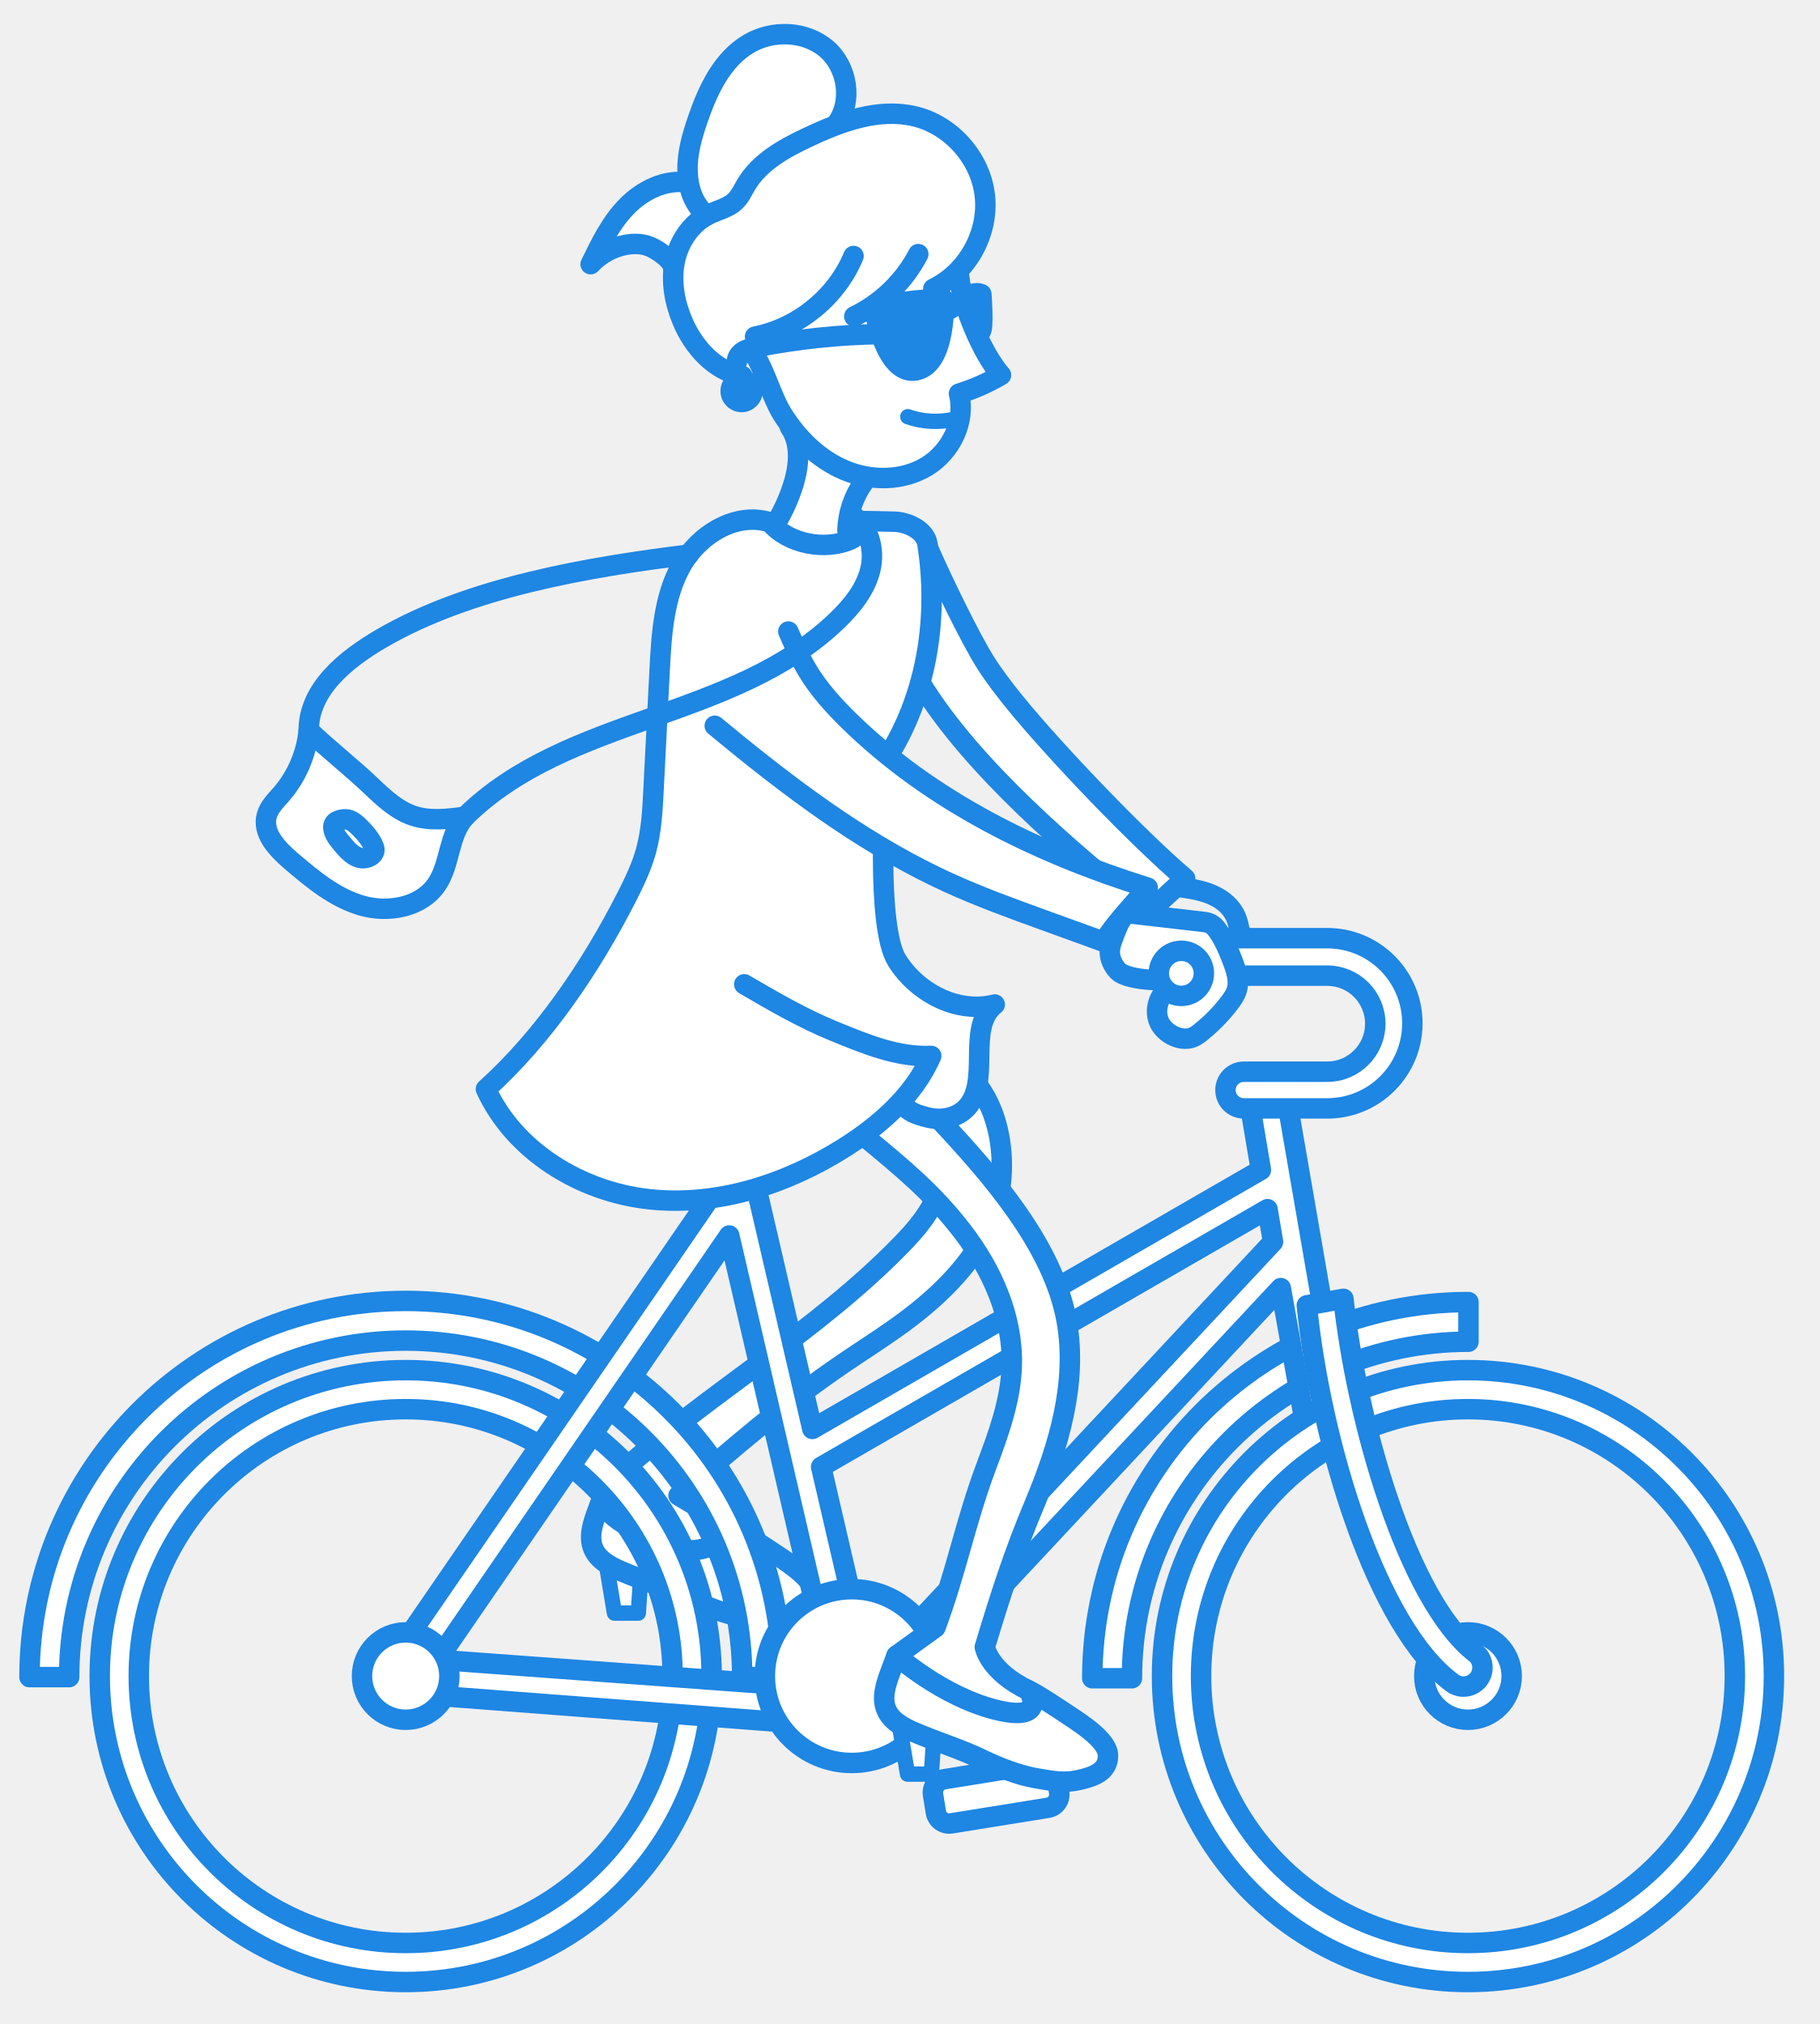
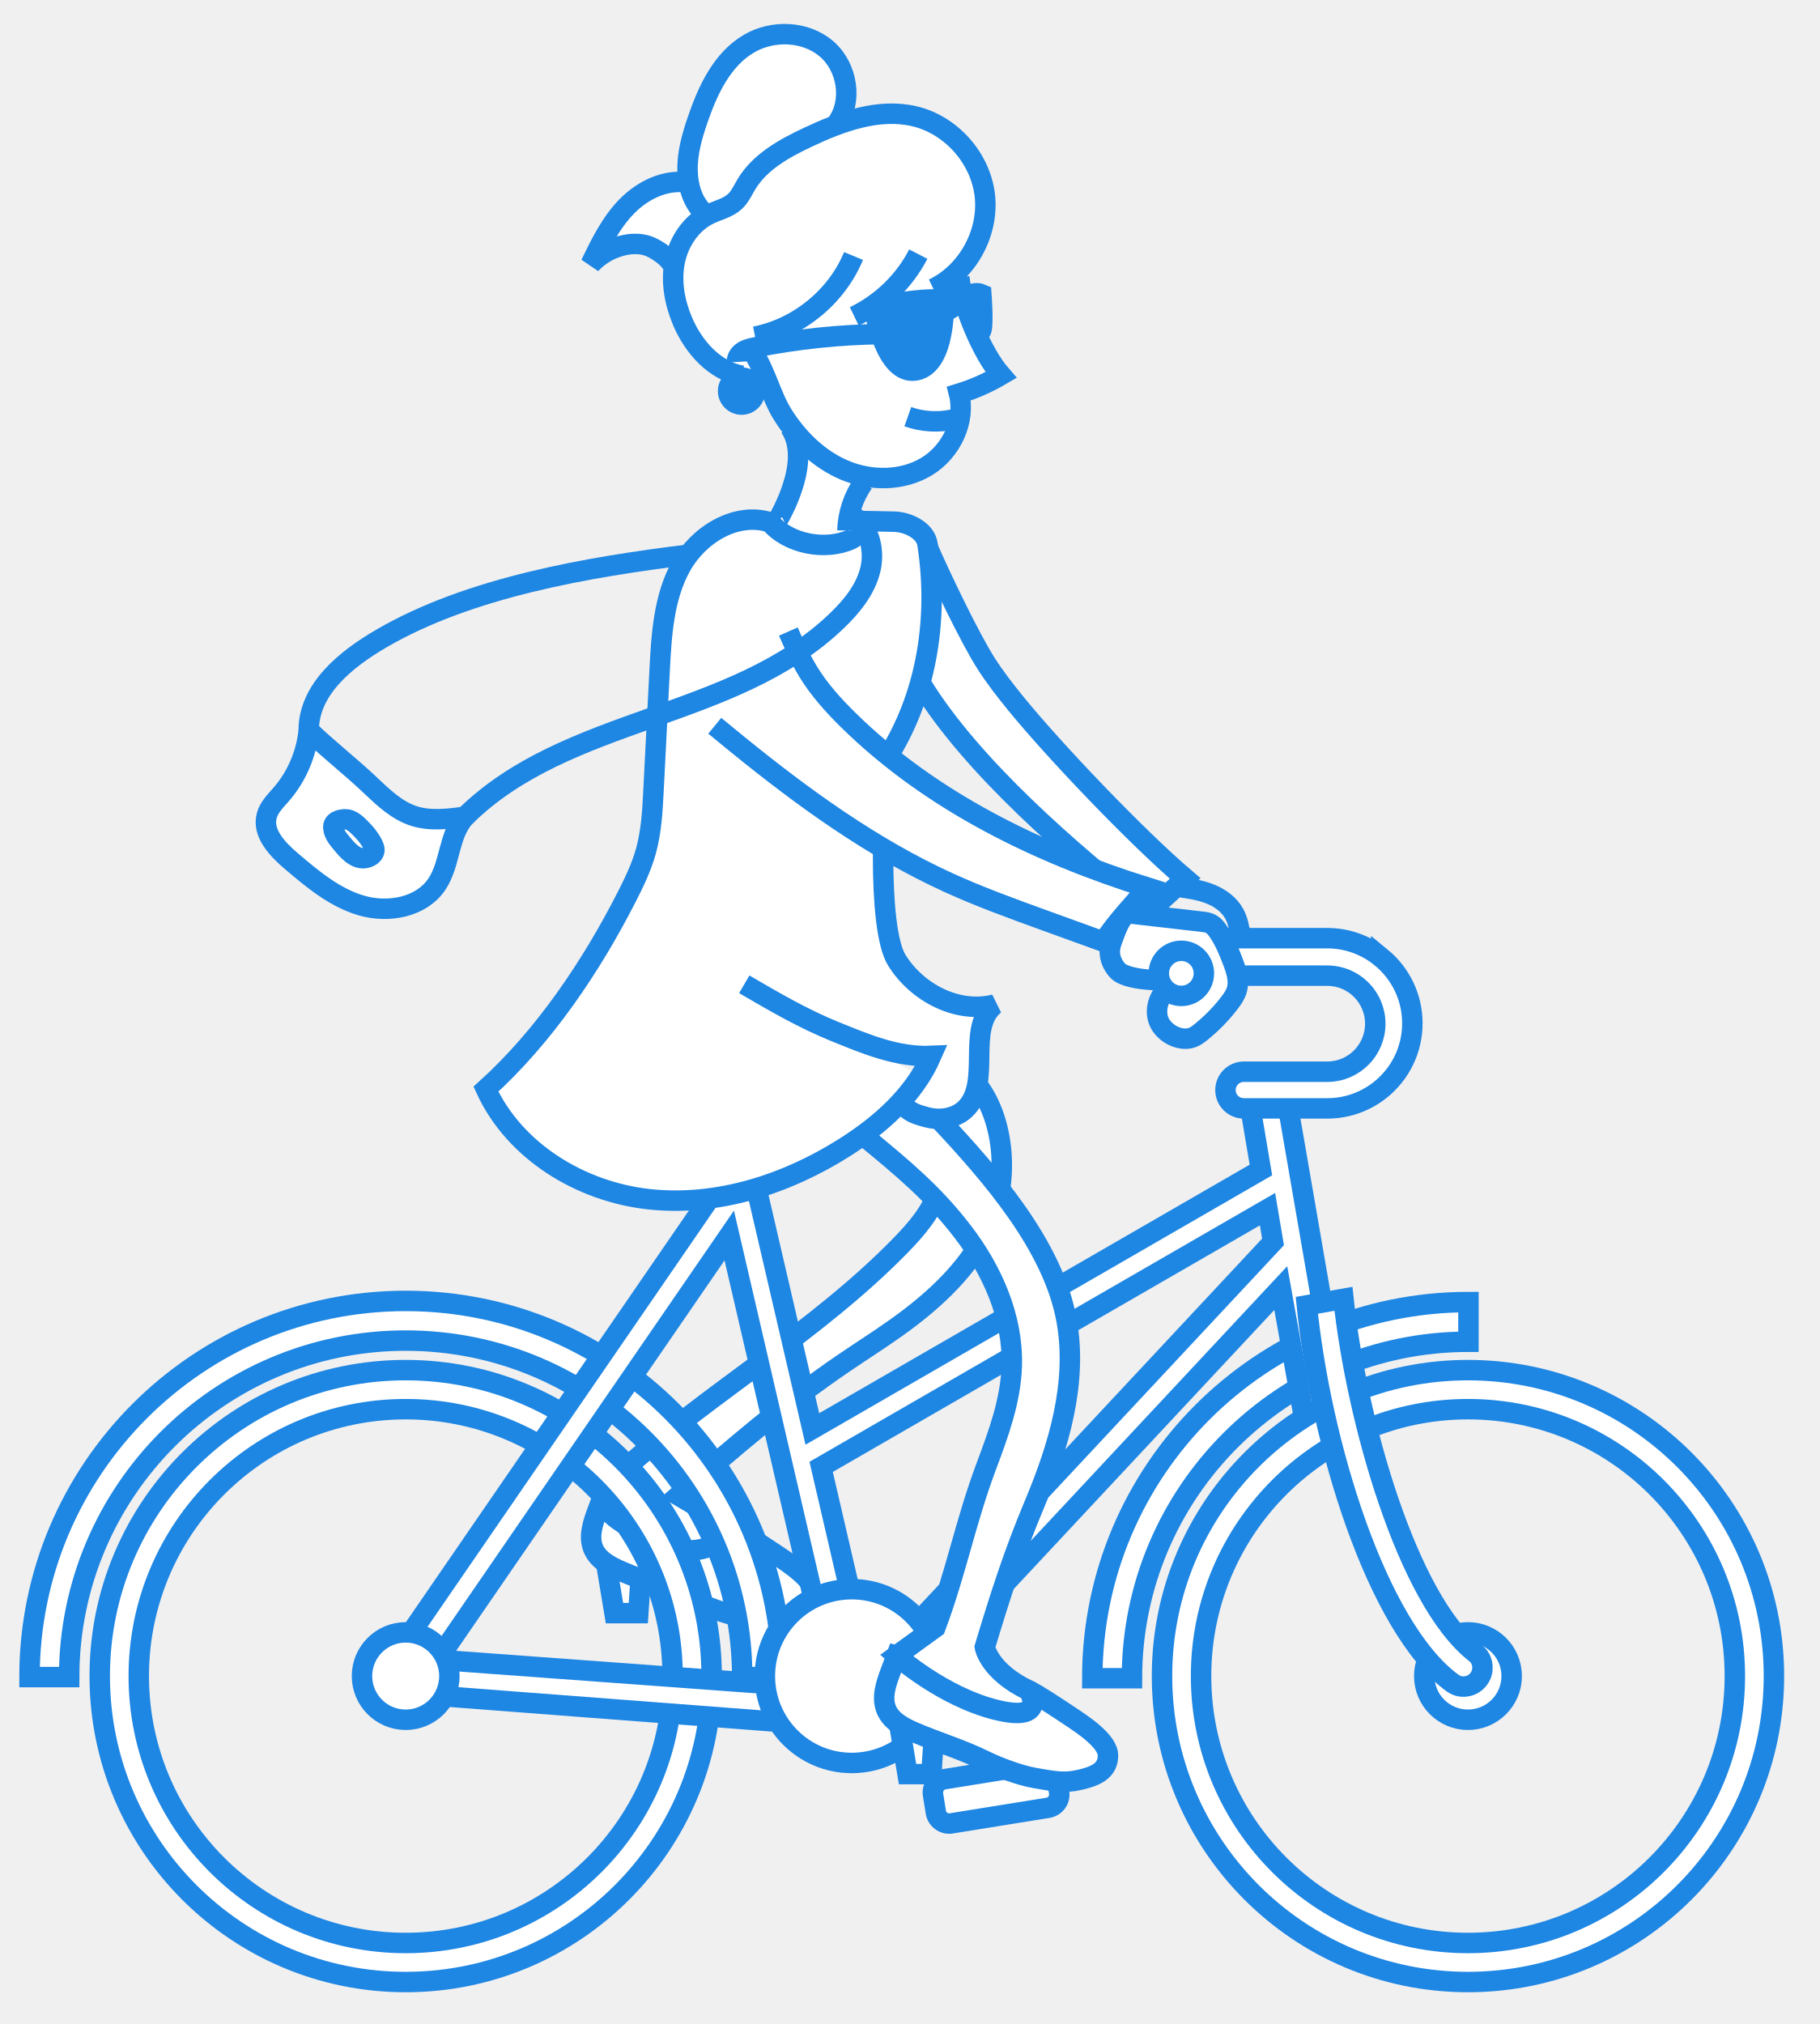
<svg xmlns="http://www.w3.org/2000/svg" width="89" height="99" viewBox="0 0 89 99">
  <g fill="none" fill-rule="evenodd">
    <path fill="#FFF" d="M38.003 20.268l-.428 2.728-.697 1.398s1.84 1.255 3.712.727c0 0 .124-1.881.61-3.111l-3.197-1.742z" transform="translate(1.034 1.262)" />
    <path fill="#FFF" d="M45.9 18.115s.39 1.61-.718 2.66c-1.107 1.05-3.077 1.772-4.895.965-1.818-.808-3.4-3.417-3.725-4.188l-2.248-.775s-2.226-1.744-2.303-3.385c-.077-1.642-.793-2.413-1.167-2.546-.375-.132-2.356-.194-2.853.677 0 0 1.38-3.103 2.562-3.413 1.18-.31 2.071-.437 2.071-.437s-.256-3.44 1.546-5.638S38.306.547 38.306.547s2.956 1.176 1.708 4.056c0 0 4.279-1.025 5.655.888 1.377 1.912 1.84 3.62 1.094 5.114-.747 1.494-.925 1.532-.925 1.532s.662 2.99 1.876 5.071l-1.813.907zM50.225 87.163l-4.728.762c-.36.058-.698-.187-.756-.546l-.138-.858c-.058-.36.187-.699.547-.756l4.727-.763c.36-.057.698.188.756.547l.138.858c.058.36-.186.698-.546.756" transform="translate(1.034 1.262)" />
-     <path stroke="#1E86E3" stroke-linecap="round" stroke-linejoin="round" d="M50.225 87.163l-4.728.762c-.36.058-.698-.187-.756-.546l-.138-.858c-.058-.36.187-.699.547-.756l4.727-.763c.36-.057.698.188.756.547l.138.858c.058.36-.186.698-.546.756z" transform="translate(1.034 1.262)" />
+     <path stroke="#1E86E3" strokeLinecap="round" strokeLinejoin="round" d="M50.225 87.163l-4.728.762c-.36.058-.698-.187-.756-.546l-.138-.858c-.058-.36.187-.699.547-.756l4.727-.763c.36-.057.698.188.756.547l.138.858c.058.36-.186.698-.546.756z" transform="translate(1.034 1.262)" />
    <g>
      <path fill="#FFF" d="M0.001 0.365L0.407 2.803 1.573 2.803 1.68 1.194" transform="translate(1.034 1.262) translate(28.614 74.837)" />
-       <path stroke="#1E86E3" stroke-linecap="round" stroke-linejoin="round" stroke-width=".75" d="M0.001 0.365L0.407 2.803 1.573 2.803 1.68 1.194" transform="translate(1.034 1.262) translate(28.614 74.837)" />
+       <path stroke="#1E86E3" strokeLinecap="round" strokeLinejoin="round" strokeWidth=".75" d="M0.001 0.365L0.407 2.803 1.573 2.803 1.68 1.194" transform="translate(1.034 1.262) translate(28.614 74.837)" />
    </g>
    <path fill="#FFF" d="M34.954 73.55c.39.172 1.405.852 1.99 1.24.667.445 1.893 1.243 1.884 1.956-.01.763-.663 1.01-1.406 1.18-.743.169-1.26.063-2.16-.092-.751-.13-1.812-.528-2.497-.865-1.1-.542-2.286-.894-3.414-1.379-.553-.238-1.137-.554-1.367-1.11-.24-.584-.019-1.246.202-1.837l.299-.798 6.469 1.705z" transform="translate(1.034 1.262)" />
-     <path stroke="#1E86E3" stroke-linecap="round" stroke-linejoin="round" d="M34.954 73.55c.39.172 1.405.852 1.99 1.24.667.445 1.893 1.243 1.884 1.956-.01.763-.663 1.01-1.406 1.18-.743.169-1.26.063-2.16-.092-.751-.13-1.812-.528-2.497-.865-1.1-.542-2.286-.894-3.414-1.379-.553-.238-1.137-.554-1.367-1.11-.24-.584-.019-1.246.202-1.837l.299-.798 6.469 1.705z" transform="translate(1.034 1.262)" />
+     <path stroke="#1E86E3" strokeLinecap="round" strokeLinejoin="round" d="M34.954 73.55c.39.172 1.405.852 1.99 1.24.667.445 1.893 1.243 1.884 1.956-.01.763-.663 1.01-1.406 1.18-.743.169-1.26.063-2.16-.092-.751-.13-1.812-.528-2.497-.865-1.1-.542-2.286-.894-3.414-1.379-.553-.238-1.137-.554-1.367-1.11-.24-.584-.019-1.246.202-1.837l.299-.798 6.469 1.705z" transform="translate(1.034 1.262)" />
    <path fill="#FFF" d="M44.515 53.433c.52.939.7 2.391.392 3.419-.332 1.102-1.113 2.008-1.919 2.83-4.064 4.155-9.197 7.099-13.54 10.963 0 0-.896.62-1.037.98-.14.363.016 1.048 1.23 1.74 1.213.691 3.185 2.228 5.313.184l-2.8-1.658c2.59-2.276 5.213-4.526 8.063-6.466.875-.596 1.77-1.162 2.63-1.776 1.85-1.32 3.582-2.925 4.524-4.991.943-2.068.785-5.064-.604-6.862l-2.252 1.637z" transform="translate(1.034 1.262)" />
-     <path stroke="#1E86E3" stroke-linecap="round" stroke-linejoin="round" d="M44.515 53.433c.52.939.7 2.391.392 3.419-.332 1.102-1.113 2.008-1.919 2.83-4.064 4.155-9.197 7.099-13.54 10.963 0 0-.896.62-1.037.98-.14.363.016 1.048 1.23 1.74 1.213.691 3.185 2.228 5.313.184l-2.8-1.658c2.59-2.276 5.213-4.526 8.063-6.466.875-.596 1.77-1.162 2.63-1.776 1.85-1.32 3.582-2.925 4.524-4.991.943-2.068.785-5.064-.604-6.862l-2.252 1.637z" transform="translate(1.034 1.262)" />
+     <path stroke="#1E86E3" strokeLinecap="round" strokeLinejoin="round" d="M44.515 53.433c.52.939.7 2.391.392 3.419-.332 1.102-1.113 2.008-1.919 2.83-4.064 4.155-9.197 7.099-13.54 10.963 0 0-.896.62-1.037.98-.14.363.016 1.048 1.23 1.74 1.213.691 3.185 2.228 5.313.184l-2.8-1.658c2.59-2.276 5.213-4.526 8.063-6.466.875-.596 1.77-1.162 2.63-1.776 1.85-1.32 3.582-2.925 4.524-4.991.943-2.068.785-5.064-.604-6.862l-2.252 1.637z" transform="translate(1.034 1.262)" />
    <path fill="#FFF" d="M18.809 93.775c-7.21 0-13.055-5.845-13.055-13.055S11.6 67.665 18.81 67.665 31.864 73.51 31.864 80.72s-5.845 13.055-13.055 13.055m0-28.02c-8.265 0-14.965 6.7-14.965 14.965s6.7 14.965 14.965 14.965 14.965-6.7 14.965-14.965-6.7-14.965-14.965-14.965" transform="translate(1.034 1.262)" />
-     <path stroke="#1E86E3" stroke-linecap="round" stroke-linejoin="round" d="M18.809 93.775c-7.21 0-13.055-5.845-13.055-13.055S11.6 67.665 18.81 67.665 31.864 73.51 31.864 80.72s-5.845 13.055-13.055 13.055zm0-28.02c-8.265 0-14.965 6.7-14.965 14.965s6.7 14.965 14.965 14.965 14.965-6.7 14.965-14.965-6.7-14.965-14.965-14.965z" transform="translate(1.034 1.262)" />
+     <path stroke="#1E86E3" strokeLinecap="round" strokeLinejoin="round" d="M18.809 93.775c-7.21 0-13.055-5.845-13.055-13.055S11.6 67.665 18.81 67.665 31.864 73.51 31.864 80.72s-5.845 13.055-13.055 13.055zm0-28.02c-8.265 0-14.965 6.7-14.965 14.965s6.7 14.965 14.965 14.965 14.965-6.7 14.965-14.965-6.7-14.965-14.965-14.965z" transform="translate(1.034 1.262)" />
    <path fill="#FFF" d="M18.809 62.37c-10.162 0-18.4 8.238-18.4 18.4h1.94c0-9.09 7.37-16.46 16.46-16.46s16.46 7.37 16.46 16.46h1.94c0-10.162-8.238-18.4-18.4-18.4" transform="translate(1.034 1.262)" />
-     <path stroke="#1E86E3" stroke-linecap="round" stroke-linejoin="round" d="M18.809 62.37c-10.162 0-18.4 8.238-18.4 18.4h1.94c0-9.09 7.37-16.46 16.46-16.46s16.46 7.37 16.46 16.46h1.94c0-10.162-8.238-18.4-18.4-18.4z" transform="translate(1.034 1.262)" />
+     <path stroke="#1E86E3" strokeLinecap="round" strokeLinejoin="round" d="M18.809 62.37c-10.162 0-18.4 8.238-18.4 18.4h1.94c0-9.09 7.37-16.46 16.46-16.46s16.46 7.37 16.46 16.46h1.94c0-10.162-8.238-18.4-18.4-18.4z" transform="translate(1.034 1.262)" />
    <path fill="#FFF" d="M70.792 64.366v-1.94c-10.162 0-18.4 8.238-18.4 18.4h1.94c0-9.09 7.369-16.46 16.46-16.46" transform="translate(1.034 1.262)" />
-     <path stroke="#1E86E3" stroke-linecap="round" stroke-linejoin="round" d="M70.792 64.366v-1.94c-10.162 0-18.4 8.238-18.4 18.4h1.94c0-9.09 7.369-16.46 16.46-16.46zM45.885 12.295c.15 1.394 1.119 3.737 2.042 4.791-.646.38-1.337.685-2.055.905.342 1.347-.386 2.838-1.573 3.56-1.188.724-2.73.727-4.012.189-1.282-.537-2.315-1.565-3.052-2.745-.543-.87-.818-2.08-1.429-3.015M37.6 19.626c.562.803.456 1.897.163 2.833-.212.679-.51 1.33-.885 1.935-.027-.025-.003-.081.033-.079" transform="translate(1.034 1.262)" />
+     <path stroke="#1E86E3" strokeLinecap="round" strokeLinejoin="round" d="M70.792 64.366v-1.94c-10.162 0-18.4 8.238-18.4 18.4h1.94c0-9.09 7.369-16.46 16.46-16.46zM45.885 12.295c.15 1.394 1.119 3.737 2.042 4.791-.646.38-1.337.685-2.055.905.342 1.347-.386 2.838-1.573 3.56-1.188.724-2.73.727-4.012.189-1.282-.537-2.315-1.565-3.052-2.745-.543-.87-.818-2.08-1.429-3.015M37.6 19.626c.562.803.456 1.897.163 2.833-.212.679-.51 1.33-.885 1.935-.027-.025-.003-.081.033-.079" transform="translate(1.034 1.262)" />
    <path fill="#FFF" d="M41.483 80.63L39.13 70.487l21.833-12.605.27 1.601-19.749 21.149zm-21.112-.71l14.264-20.75 5.146 22.174-19.41-1.424zm41.452-27.883l-1.794.302.611 3.627L38.7 68.633l-2.74-11.801-1.753-.251L18.27 79.766l-.058 1.756 22 1.68 1.793-.464 19.607-20.996 1.14 6.354 1.794-.302-2.723-15.757z" transform="translate(1.034 1.262)" />
-     <path stroke="#1E86E3" stroke-linecap="round" stroke-linejoin="round" d="M41.483 80.63L39.13 70.487l21.833-12.605.27 1.601-19.749 21.149zm-21.112-.71l14.264-20.75 5.146 22.174-19.41-1.424zm41.452-27.883l-1.794.302.611 3.627L38.7 68.633l-2.74-11.801-1.753-.251L18.27 79.766l-.058 1.756 22 1.68 1.793-.464 19.607-20.996 1.14 6.354 1.794-.302-2.723-15.757zM41.2 22.343c-.487.681-.763 1.511-.783 2.347" transform="translate(1.034 1.262)" />
+     <path stroke="#1E86E3" strokeLinecap="round" strokeLinejoin="round" d="M41.483 80.63L39.13 70.487l21.833-12.605.27 1.601-19.749 21.149zm-21.112-.71l14.264-20.75 5.146 22.174-19.41-1.424zm41.452-27.883l-1.794.302.611 3.627L38.7 68.633l-2.74-11.801-1.753-.251L18.27 79.766l-.058 1.756 22 1.68 1.793-.464 19.607-20.996 1.14 6.354 1.794-.302-2.723-15.757zM41.2 22.343c-.487.681-.763 1.511-.783 2.347" transform="translate(1.034 1.262)" />
    <path fill="#FFF" d="M44.36 25.546c.58 1.344 2.056 4.427 2.847 5.658.426.662.91 1.287 1.407 1.9 1.94 2.386 5.979 6.608 8.32 8.602l-1.83 1.687c-3.726-2.952-8.567-7.116-11.06-11.163" transform="translate(1.034 1.262)" />
-     <path stroke="#1E86E3" stroke-linecap="round" stroke-linejoin="round" d="M44.36 25.546c.58 1.344 2.056 4.427 2.847 5.658.426.662.91 1.287 1.407 1.9 1.94 2.386 5.979 6.608 8.32 8.602l-1.83 1.687c-3.726-2.952-8.567-7.116-11.06-11.163M35.27 17.121c-1.355-.242-2.386-1.407-2.922-2.676-.387-.916-.573-1.94-.378-2.914.194-.976.804-1.891 1.702-2.32.422-.202.908-.302 1.248-.624.245-.233.383-.55.557-.84.663-1.099 1.853-1.753 3.014-2.3 1.628-.766 3.44-1.431 5.192-1.024 1.8.417 3.251 2.051 3.455 3.888.203 1.838-.854 3.748-2.52 4.55M43.882 11.168c-.68 1.316-1.797 2.402-3.13 3.046M35.898 15.203c2.121-.418 3.99-1.947 4.817-3.943" transform="translate(1.034 1.262)" />
-     <path stroke="#1E86E3" stroke-linecap="round" stroke-linejoin="round" d="M39.884 4.796c.81-1.085.543-2.775-.481-3.66C38.378.25 36.774.187 35.605.87c-1.323.774-2.02 2.278-2.516 3.728-.274.801-.513 1.632-.493 2.478.02.847.28 1.676.944 2.201M32.625 7.673c-1.1-.187-2.222.363-3.002 1.161-.78.798-1.28 1.822-1.767 2.826.451-.488 1.063-.826 1.716-.946.4-.074.824-.065 1.197.095.373.16 1.05.611 1.123 1.011M42.1 15.08c-2.078.025-4.153.243-6.19.65-.207.041-.417.085-.593.197-.178.112-.318.306-.306.515" transform="translate(1.034 1.262)" />
-     <path stroke="#1E86E3" stroke-linecap="round" stroke-linejoin="round" stroke-width=".75" d="M43.369 19.12c.707.25 1.486.296 2.218.134" transform="translate(1.034 1.262)" />
-     <path stroke="#1E86E3" stroke-linecap="round" stroke-linejoin="round" d="M45.192 13.987c.235-.123.46-.265.674-.423" transform="translate(1.034 1.262)" />
+     <path stroke="#1E86E3" strokeLinecap="round" strokeLinejoin="round" d="M44.36 25.546c.58 1.344 2.056 4.427 2.847 5.658.426.662.91 1.287 1.407 1.9 1.94 2.386 5.979 6.608 8.32 8.602l-1.83 1.687c-3.726-2.952-8.567-7.116-11.06-11.163M35.27 17.121c-1.355-.242-2.386-1.407-2.922-2.676-.387-.916-.573-1.94-.378-2.914.194-.976.804-1.891 1.702-2.32.422-.202.908-.302 1.248-.624.245-.233.383-.55.557-.84.663-1.099 1.853-1.753 3.014-2.3 1.628-.766 3.44-1.431 5.192-1.024 1.8.417 3.251 2.051 3.455 3.888.203 1.838-.854 3.748-2.52 4.55M43.882 11.168c-.68 1.316-1.797 2.402-3.13 3.046M35.898 15.203c2.121-.418 3.99-1.947 4.817-3.943" transform="translate(1.034 1.262)" />
+     <path stroke="#1E86E3" strokeLinecap="round" strokeLinejoin="round" d="M39.884 4.796c.81-1.085.543-2.775-.481-3.66C38.378.25 36.774.187 35.605.87c-1.323.774-2.02 2.278-2.516 3.728-.274.801-.513 1.632-.493 2.478.02.847.28 1.676.944 2.201M32.625 7.673c-1.1-.187-2.222.363-3.002 1.161-.78.798-1.28 1.822-1.767 2.826.451-.488 1.063-.826 1.716-.946.4-.074.824-.065 1.197.095.373.16 1.05.611 1.123 1.011M42.1 15.08c-2.078.025-4.153.243-6.19.65-.207.041-.417.085-.593.197-.178.112-.318.306-.306.515" transform="translate(1.034 1.262)" />
+     <path stroke="#1E86E3" strokeLinecap="round" strokeLinejoin="round" strokeWidth=".75" d="M43.369 19.12c.707.25 1.486.296 2.218.134" transform="translate(1.034 1.262)" />
+     <path stroke="#1E86E3" strokeLinecap="round" strokeLinejoin="round" d="M45.192 13.987c.235-.123.46-.265.674-.423" transform="translate(1.034 1.262)" />
    <path fill="#FFF" d="M20.947 80.72c0 1.18-.957 2.137-2.138 2.137-1.18 0-2.137-.956-2.137-2.137 0-1.18.956-2.138 2.137-2.138s2.138.958 2.138 2.138" transform="translate(1.034 1.262)" />
-     <path stroke="#1E86E3" stroke-linecap="round" stroke-linejoin="round" d="M20.947 80.72c0 1.18-.957 2.137-2.138 2.137-1.18 0-2.137-.956-2.137-2.137 0-1.18.956-2.138 2.137-2.138s2.138.958 2.138 2.138z" transform="translate(1.034 1.262)" />
+     <path stroke="#1E86E3" strokeLinecap="round" strokeLinejoin="round" d="M20.947 80.72c0 1.18-.957 2.137-2.138 2.137-1.18 0-2.137-.956-2.137-2.137 0-1.18.956-2.138 2.137-2.138s2.138.958 2.138 2.138z" transform="translate(1.034 1.262)" />
    <path fill="#FFF" d="M44.878 80.72c0 2.347-1.904 4.25-4.25 4.25-2.348 0-4.25-1.903-4.25-4.25s1.902-4.25 4.25-4.25c2.346 0 4.25 1.903 4.25 4.25" transform="translate(1.034 1.262)" />
-     <path stroke="#1E86E3" stroke-linecap="round" stroke-linejoin="round" d="M44.878 80.72c0 2.347-1.904 4.25-4.25 4.25-2.348 0-4.25-1.903-4.25-4.25s1.902-4.25 4.25-4.25c2.346 0 4.25 1.903 4.25 4.25z" transform="translate(1.034 1.262)" />
+     <path stroke="#1E86E3" strokeLinecap="round" strokeLinejoin="round" d="M44.878 80.72c0 2.347-1.904 4.25-4.25 4.25-2.348 0-4.25-1.903-4.25-4.25s1.902-4.25 4.25-4.25c2.346 0 4.25 1.903 4.25 4.25z" transform="translate(1.034 1.262)" />
    <path fill="#FFF" d="M72.906 80.72c0 1.18-.958 2.137-2.138 2.137s-2.138-.956-2.138-2.137c0-1.18.957-2.138 2.138-2.138 1.18 0 2.138.958 2.138 2.138" transform="translate(1.034 1.262)" />
-     <path stroke="#1E86E3" stroke-linecap="round" stroke-linejoin="round" d="M72.906 80.72c0 1.18-.958 2.137-2.138 2.137s-2.138-.956-2.138-2.137c0-1.18.957-2.138 2.138-2.138 1.18 0 2.138.958 2.138 2.138z" transform="translate(1.034 1.262)" />
+     <path stroke="#1E86E3" strokeLinecap="round" strokeLinejoin="round" d="M72.906 80.72c0 1.18-.958 2.137-2.138 2.137s-2.138-.956-2.138-2.137c0-1.18.957-2.138 2.138-2.138 1.18 0 2.138.958 2.138 2.138z" transform="translate(1.034 1.262)" />
    <path fill="#FFF" d="M66.524 45.572c-.718-.59-1.637-.945-2.64-.945H55.11c-.495 0-.897.403-.897.897v.038c0 .496.402.898.897.898h8.685c.015 0 .029.004.045.004.015 0 .029-.004.044-.004 1.299 0 2.35 1.052 2.35 2.35 0 1.297-1.051 2.349-2.35 2.349-.015 0-.029-.005-.044-.005-.016 0-.03.005-.045.005H59.805c-.496 0-.898.401-.898.898 0 .495.402.896.898.896h4.08c1.002 0 1.92-.354 2.64-.943.93-.764 1.523-1.922 1.523-3.219s-.593-2.456-1.524-3.22" transform="translate(1.034 1.262)" />
-     <path stroke="#1E86E3" stroke-linecap="round" stroke-linejoin="round" d="M66.524 45.572c-.718-.59-1.637-.945-2.64-.945H55.11c-.495 0-.897.403-.897.897v.038c0 .496.402.898.897.898h8.685c.015 0 .029.004.045.004.015 0 .029-.004.044-.004 1.299 0 2.35 1.052 2.35 2.35 0 1.297-1.051 2.349-2.35 2.349-.015 0-.029-.005-.044-.005-.016 0-.03.005-.045.005H59.805c-.496 0-.898.401-.898.898 0 .495.402.896.898.896h4.08c1.002 0 1.92-.354 2.64-.943.93-.764 1.523-1.922 1.523-3.219s-.593-2.456-1.524-3.22z" transform="translate(1.034 1.262)" />
+     <path stroke="#1E86E3" strokeLinecap="round" strokeLinejoin="round" d="M66.524 45.572c-.718-.59-1.637-.945-2.64-.945H55.11c-.495 0-.897.403-.897.897v.038c0 .496.402.898.897.898h8.685c.015 0 .029.004.045.004.015 0 .029-.004.044-.004 1.299 0 2.35 1.052 2.35 2.35 0 1.297-1.051 2.349-2.35 2.349-.015 0-.029-.005-.044-.005-.016 0-.03.005-.045.005H59.805c-.496 0-.898.401-.898.898 0 .495.402.896.898.896h4.08c1.002 0 1.92-.354 2.64-.943.93-.764 1.523-1.922 1.523-3.219s-.593-2.456-1.524-3.22z" transform="translate(1.034 1.262)" />
    <path fill="#FFF" d="M70.767 93.775c-7.209 0-13.054-5.845-13.054-13.055s5.845-13.055 13.054-13.055c7.21 0 13.055 5.845 13.055 13.055s-5.845 13.055-13.055 13.055m0-28.02c-8.264 0-14.964 6.7-14.964 14.965s6.7 14.965 14.964 14.965c8.265 0 14.966-6.7 14.966-14.965s-6.7-14.965-14.966-14.965" transform="translate(1.034 1.262)" />
-     <path stroke="#1E86E3" stroke-linecap="round" stroke-linejoin="round" d="M70.767 93.775c-7.209 0-13.054-5.845-13.054-13.055s5.845-13.055 13.054-13.055c7.21 0 13.055 5.845 13.055 13.055s-5.845 13.055-13.055 13.055zm0-28.02c-8.264 0-14.964 6.7-14.964 14.965s6.7 14.965 14.964 14.965c8.265 0 14.966-6.7 14.966-14.965s-6.7-14.965-14.966-14.965z" transform="translate(1.034 1.262)" />
+     <path stroke="#1E86E3" strokeLinecap="round" strokeLinejoin="round" d="M70.767 93.775c-7.209 0-13.054-5.845-13.054-13.055s5.845-13.055 13.054-13.055c7.21 0 13.055 5.845 13.055 13.055s-5.845 13.055-13.055 13.055zm0-28.02c-8.264 0-14.964 6.7-14.964 14.965s6.7 14.965 14.964 14.965c8.265 0 14.966-6.7 14.966-14.965s-6.7-14.965-14.966-14.965z" transform="translate(1.034 1.262)" />
    <g>
      <path fill="#FFF" d="M0.436 0.064L0.843 2.502 2.008 2.502 2.116 0.893" transform="translate(1.034 1.262) translate(42.513 83.013)" />
-       <path stroke="#1E86E3" stroke-linecap="round" stroke-linejoin="round" stroke-width=".75" d="M0.436 0.064L0.843 2.502 2.008 2.502 2.116 0.893" transform="translate(1.034 1.262) translate(42.513 83.013)" />
+       <path stroke="#1E86E3" strokeLinecap="round" strokeLinejoin="round" strokeWidth=".75" d="M0.436 0.064L0.843 2.502 2.008 2.502 2.116 0.893" transform="translate(1.034 1.262) translate(42.513 83.013)" />
    </g>
    <path fill="#FFF" d="M49.287 81.424c.39.173 1.405.853 1.99 1.241.667.444 1.893 1.242 1.884 1.956-.009.763-.662 1.009-1.406 1.179-.743.17-1.26.064-2.16-.092-.751-.129-1.812-.528-2.497-.865-1.1-.542-2.285-.893-3.414-1.378-.553-.238-1.137-.554-1.367-1.111-.24-.584-.018-1.245.203-1.836l.298-.798 6.47 1.704z" transform="translate(1.034 1.262)" />
-     <path stroke="#1E86E3" stroke-linecap="round" stroke-linejoin="round" d="M49.287 81.424c.39.173 1.405.853 1.99 1.241.667.444 1.893 1.242 1.884 1.956-.009.763-.662 1.009-1.406 1.179-.743.17-1.26.064-2.16-.092-.751-.129-1.812-.528-2.497-.865-1.1-.542-2.285-.893-3.414-1.378-.553-.238-1.137-.554-1.367-1.111-.24-.584-.018-1.245.203-1.836l.298-.798 6.47 1.704z" transform="translate(1.034 1.262)" />
+     <path stroke="#1E86E3" strokeLinecap="round" strokeLinejoin="round" d="M49.287 81.424c.39.173 1.405.853 1.99 1.241.667.444 1.893 1.242 1.884 1.956-.009.763-.662 1.009-1.406 1.179-.743.17-1.26.064-2.16-.092-.751-.129-1.812-.528-2.497-.865-1.1-.542-2.285-.893-3.414-1.378-.553-.238-1.137-.554-1.367-1.111-.24-.584-.018-1.245.203-1.836l.298-.798 6.47 1.704z" transform="translate(1.034 1.262)" />
    <path fill="#FFF" d="M54.117 43.403c-.404.27-.57.873-.748 1.325-.07.184-.12.377-.12.573.002.339.156.667.386.915.495.54 2.842.582 3.498.259v.218l-.804.238c-.619.312-.94 1.124-.677 1.766.262.64 1.185 1.077 1.78.72.18-.105.304-.22.465-.356.453-.385.864-.818 1.222-1.291.137-.182.268-.371.336-.589.149-.472-.023-.98-.2-1.443-.196-.51-.405-1.02-.719-1.467-.094-.134-.2-.265-.345-.341-.135-.074-.293-.093-.447-.11l-3.627-.417" transform="translate(1.034 1.262)" />
-     <path stroke="#1E86E3" stroke-linecap="round" stroke-linejoin="round" d="M54.117 43.403c-.404.27-.57.873-.748 1.325-.07.184-.12.377-.12.573.002.339.156.667.386.915.495.54 2.842.582 3.498.259v.218l-.804.238c-.619.312-.94 1.124-.677 1.766.262.64 1.185 1.077 1.78.72.18-.105.304-.22.465-.356.453-.385.864-.818 1.222-1.291.137-.182.268-.371.336-.589.149-.472-.023-.98-.2-1.443-.196-.51-.405-1.02-.719-1.467-.094-.134-.2-.265-.345-.341-.135-.074-.293-.093-.447-.11l-3.627-.417z" transform="translate(1.034 1.262)" />
+     <path stroke="#1E86E3" strokeLinecap="round" strokeLinejoin="round" d="M54.117 43.403c-.404.27-.57.873-.748 1.325-.07.184-.12.377-.12.573.002.339.156.667.386.915.495.54 2.842.582 3.498.259v.218l-.804.238c-.619.312-.94 1.124-.677 1.766.262.64 1.185 1.077 1.78.72.18-.105.304-.22.465-.356.453-.385.864-.818 1.222-1.291.137-.182.268-.371.336-.589.149-.472-.023-.98-.2-1.443-.196-.51-.405-1.02-.719-1.467-.094-.134-.2-.265-.345-.341-.135-.074-.293-.093-.447-.11l-3.627-.417z" transform="translate(1.034 1.262)" />
    <path fill="#FFF" d="M44.722 78.34c1.017-2.716 1.462-5.143 2.478-7.86.598-1.597 1.203-3.23 1.254-4.934.072-2.37-.95-4.669-2.39-6.55-1.443-1.884-2.942-3.12-4.771-4.628l-.557-.601 2.158-2.159 1.981 1.854c2.551 2.722 5.605 6.202 6.263 9.874.542 3.031-.38 6.132-1.572 8.971-1.017 2.422-1.675 4.488-2.43 6.994 0 0 .2 1.192 2.15 2.123 0 0 .998 1.6-1.625.942-2.622-.66-4.843-2.646-4.843-2.646l1.904-1.38z" transform="translate(1.034 1.262)" />
-     <path stroke="#1E86E3" stroke-linecap="round" stroke-linejoin="round" d="M44.722 78.34c1.017-2.716 1.462-5.143 2.478-7.86.598-1.597 1.203-3.23 1.254-4.934.072-2.37-.95-4.669-2.39-6.55-1.443-1.884-2.942-3.12-4.771-4.628l-.557-.601 2.158-2.159 1.981 1.854c2.551 2.722 5.605 6.202 6.263 9.874.542 3.031-.38 6.132-1.572 8.971-1.017 2.422-1.675 4.488-2.43 6.994 0 0 .2 1.192 2.15 2.123 0 0 .998 1.6-1.625.942-2.622-.66-4.843-2.646-4.843-2.646l1.904-1.38zM56.6 42.12c.522.072 1.05.147 1.541.34.492.192.95.518 1.2.982.172.318.236.68.298 1.035" transform="translate(1.034 1.262)" />
+     <path stroke="#1E86E3" strokeLinecap="round" strokeLinejoin="round" d="M44.722 78.34c1.017-2.716 1.462-5.143 2.478-7.86.598-1.597 1.203-3.23 1.254-4.934.072-2.37-.95-4.669-2.39-6.55-1.443-1.884-2.942-3.12-4.771-4.628l-.557-.601 2.158-2.159 1.981 1.854c2.551 2.722 5.605 6.202 6.263 9.874.542 3.031-.38 6.132-1.572 8.971-1.017 2.422-1.675 4.488-2.43 6.994 0 0 .2 1.192 2.15 2.123 0 0 .998 1.6-1.625.942-2.622-.66-4.843-2.646-4.843-2.646l1.904-1.38zM56.6 42.12c.522.072 1.05.147 1.541.34.492.192.95.518 1.2.982.172.318.236.68.298 1.035" transform="translate(1.034 1.262)" />
    <path fill="#FFF" d="M70.009 81.058c-3.732-2.741-6.457-11.806-7.123-18.473l1.791-.319c.616 5.82 3.096 14.718 6.466 17.335.323.251.42.699.258 1.075-.235.542-.917.732-1.392.382" transform="translate(1.034 1.262)" />
-     <path stroke="#1E86E3" stroke-linecap="round" stroke-linejoin="round" d="M70.009 81.058c-3.732-2.741-6.457-11.806-7.123-18.473l1.791-.319c.616 5.82 3.096 14.718 6.466 17.335.323.251.42.699.258 1.075-.235.542-.917.732-1.392.382z" transform="translate(1.034 1.262)" />
+     <path stroke="#1E86E3" strokeLinecap="round" strokeLinejoin="round" d="M70.009 81.058c-3.732-2.741-6.457-11.806-7.123-18.473l1.791-.319c.616 5.82 3.096 14.718 6.466 17.335.323.251.42.699.258 1.075-.235.542-.917.732-1.392.382z" transform="translate(1.034 1.262)" />
    <path fill="#FFF" d="M35.37 46.883c1.437.84 2.881 1.681 4.423 2.307 1.542.627 3.06 1.268 4.723 1.197-.843 1.92-2.49 3.375-4.262 4.493-2.836 1.79-6.213 2.879-9.547 2.515-3.334-.363-6.574-2.336-7.973-5.385 2.84-2.565 5.145-5.99 6.884-9.397.372-.729.728-1.471.946-2.26.264-.962.317-1.966.367-2.961l.3-5.876c.09-1.749.2-3.566 1.051-5.096.852-1.529 2.686-2.664 4.353-2.132.887 1.059 2.694 1.402 3.955.833.61-.275.047-.91-.017-.908.712.014 1.424.023 2.137.042.683.02 1.518.435 1.62 1.092.544 3.486.016 7.169-1.809 10.188-.383 1.836-.681 8.576.31 10.17.99 1.592 2.973 2.632 4.79 2.166-1.44 1.142-.107 3.873-1.452 5.125-.486.452-1.226.563-1.867.391-.641-.17-.847-.25-1.3-.737l1.118-1.226" transform="translate(1.034 1.262)" />
-     <path stroke="#1E86E3" stroke-linecap="round" stroke-linejoin="round" d="M35.37 46.883c1.437.84 2.881 1.681 4.423 2.307 1.542.627 3.06 1.268 4.723 1.197-.843 1.92-2.49 3.375-4.262 4.493-2.836 1.79-6.213 2.879-9.547 2.515-3.334-.363-6.574-2.336-7.973-5.385 2.84-2.565 5.145-5.99 6.884-9.397.372-.729.728-1.471.946-2.26.264-.962.317-1.966.367-2.961l.3-5.876c.09-1.749.2-3.566 1.051-5.096.852-1.529 2.686-2.664 4.353-2.132.887 1.059 2.694 1.402 3.955.833.61-.275.047-.91-.017-.908.712.014 1.424.023 2.137.042.683.02 1.518.435 1.62 1.092.544 3.486.016 7.169-1.809 10.188-.383 1.836-.681 8.576.31 10.17.99 1.592 2.973 2.632 4.79 2.166-1.44 1.142-.107 3.873-1.452 5.125-.486.452-1.226.563-1.867.391-.641-.17-.847-.25-1.3-.737" transform="translate(1.034 1.262)" />
+     <path stroke="#1E86E3" strokeLinecap="round" strokeLinejoin="round" d="M35.37 46.883c1.437.84 2.881 1.681 4.423 2.307 1.542.627 3.06 1.268 4.723 1.197-.843 1.92-2.49 3.375-4.262 4.493-2.836 1.79-6.213 2.879-9.547 2.515-3.334-.363-6.574-2.336-7.973-5.385 2.84-2.565 5.145-5.99 6.884-9.397.372-.729.728-1.471.946-2.26.264-.962.317-1.966.367-2.961l.3-5.876c.09-1.749.2-3.566 1.051-5.096.852-1.529 2.686-2.664 4.353-2.132.887 1.059 2.694 1.402 3.955.833.61-.275.047-.91-.017-.908.712.014 1.424.023 2.137.042.683.02 1.518.435 1.62 1.092.544 3.486.016 7.169-1.809 10.188-.383 1.836-.681 8.576.31 10.17.99 1.592 2.973 2.632 4.79 2.166-1.44 1.142-.107 3.873-1.452 5.125-.486.452-1.226.563-1.867.391-.641-.17-.847-.25-1.3-.737" transform="translate(1.034 1.262)" />
    <path fill="#FFF" d="M37.526 29.629c.291.663.585 1.33.962 1.95.539.886 1.24 1.663 1.98 2.39 4.027 3.953 9.25 6.504 14.636 8.187-.672.776-1.614 1.776-2.16 2.646l-2.952-1.07c-1.561-.566-3.124-1.134-4.634-1.823-3.744-1.71-7.106-4.152-10.301-6.746-.378-.307-.754-.617-1.13-.926" transform="translate(1.034 1.262)" />
-     <path stroke="#1E86E3" stroke-linecap="round" stroke-linejoin="round" d="M37.526 29.629c.291.663.585 1.33.962 1.95.539.886 1.24 1.663 1.98 2.39 4.027 3.953 9.25 6.504 14.636 8.187-.672.776-1.614 1.776-2.16 2.646l-2.952-1.07c-1.561-.566-3.124-1.134-4.634-1.823-3.744-1.71-7.106-4.152-10.301-6.746-.378-.307-.754-.617-1.13-.926" transform="translate(1.034 1.262)" />
-     <path stroke="#1E86E3" stroke-linecap="round" stroke-linejoin="round" d="M40.566 23.896c.882.506 1.208 1.683.978 2.673-.23.99-.902 1.818-1.635 2.523-5.086 4.891-13.177 4.637-18.2 9.594M14.066 34.464c.002-2.021 1.817-3.482 3.564-4.5 4.296-2.501 10.08-3.486 15.015-4.097" transform="translate(1.034 1.262)" />
+     <path stroke="#1E86E3" strokeLinecap="round" strokeLinejoin="round" d="M37.526 29.629c.291.663.585 1.33.962 1.95.539.886 1.24 1.663 1.98 2.39 4.027 3.953 9.25 6.504 14.636 8.187-.672.776-1.614 1.776-2.16 2.646l-2.952-1.07c-1.561-.566-3.124-1.134-4.634-1.823-3.744-1.71-7.106-4.152-10.301-6.746-.378-.307-.754-.617-1.13-.926" transform="translate(1.034 1.262)" />
+     <path stroke="#1E86E3" strokeLinecap="round" strokeLinejoin="round" d="M40.566 23.896c.882.506 1.208 1.683.978 2.673-.23.99-.902 1.818-1.635 2.523-5.086 4.891-13.177 4.637-18.2 9.594M14.066 34.464c.002-2.021 1.817-3.482 3.564-4.5 4.296-2.501 10.08-3.486 15.015-4.097" transform="translate(1.034 1.262)" />
    <g>
      <path fill="#FFF" d="M2.62.505c-.11 1.139-.58 2.24-1.326 3.107-.278.323-.604.632-.721 1.042-.247.86.507 1.656 1.188 2.236 1.041.887 2.125 1.796 3.438 2.18 1.312.382 2.926.092 3.689-1.044.67-.997.563-2.414 1.376-3.3-.839.113-1.712.223-2.516-.04-.793-.26-1.427-.85-2.033-1.424C4.63 2.232 3.707 1.535 2.62.505" transform="translate(1.034 1.262) translate(11.446 33.96)" />
-       <path stroke="#1E86E3" stroke-linecap="round" stroke-linejoin="round" d="M2.62.505c-.11 1.139-.58 2.24-1.326 3.107-.278.323-.604.632-.721 1.042-.247.86.507 1.656 1.188 2.236 1.041.887 2.125 1.796 3.438 2.18 1.312.382 2.926.092 3.689-1.044.67-.997.563-2.414 1.376-3.3-.839.113-1.712.223-2.516-.04-.793-.26-1.427-.85-2.033-1.424C4.63 2.232 3.707 1.535 2.62.505" transform="translate(1.034 1.262) translate(11.446 33.96)" />
+       <path stroke="#1E86E3" strokeLinecap="round" strokeLinejoin="round" d="M2.62.505c-.11 1.139-.58 2.24-1.326 3.107-.278.323-.604.632-.721 1.042-.247.86.507 1.656 1.188 2.236 1.041.887 2.125 1.796 3.438 2.18 1.312.382 2.926.092 3.689-1.044.67-.997.563-2.414 1.376-3.3-.839.113-1.712.223-2.516-.04-.793-.26-1.427-.85-2.033-1.424C4.63 2.232 3.707 1.535 2.62.505" transform="translate(1.034 1.262) translate(11.446 33.96)" />
    </g>
-     <path stroke="#1E86E3" stroke-linecap="round" stroke-linejoin="round" d="M15.868 38.813c.295 0 .553.245.878.593.245.262.583.74.528.965-.036.15-.174.255-.318.305-.472.167-.877-.208-1.195-.594-.211-.258-.453-.505-.49-.837-.04-.343.341-.432.597-.432z" transform="translate(1.034 1.262)" />
+     <path stroke="#1E86E3" strokeLinecap="round" strokeLinejoin="round" d="M15.868 38.813c.295 0 .553.245.878.593.245.262.583.74.528.965-.036.15-.174.255-.318.305-.472.167-.877-.208-1.195-.594-.211-.258-.453-.505-.49-.837-.04-.343.341-.432.597-.432z" transform="translate(1.034 1.262)" />
    <path fill="#FFF" d="M57.851 46.347c0 .61-.494 1.104-1.103 1.104s-1.103-.494-1.103-1.104c0-.61.494-1.103 1.103-1.103.61 0 1.103.494 1.103 1.103" transform="translate(1.034 1.262)" />
-     <path stroke="#1E86E3" stroke-linecap="round" stroke-linejoin="round" d="M57.851 46.347c0 .61-.494 1.104-1.103 1.104s-1.103-.494-1.103-1.104c0-.61.494-1.103 1.103-1.103.61 0 1.103.494 1.103 1.103z" transform="translate(1.034 1.262)" />
+     <path stroke="#1E86E3" strokeLinecap="round" strokeLinejoin="round" d="M57.851 46.347c0 .61-.494 1.104-1.103 1.104s-1.103-.494-1.103-1.104c0-.61.494-1.103 1.103-1.103.61 0 1.103.494 1.103 1.103z" transform="translate(1.034 1.262)" />
    <path fill="#1E86E3" d="M45.134 13.38s.132 3.205-1.367 3.475c-1.498.27-2.033-2.992-2.033-2.992s1.357-.524 3.4-.483" transform="translate(1.034 1.262)" />
-     <path stroke="#1E86E3" stroke-linecap="round" stroke-linejoin="round" d="M45.134 13.38s.132 3.205-1.367 3.475c-1.498.27-2.033-2.992-2.033-2.992s1.357-.524 3.4-.483zM46.967 13.127s.132 1.782-.046 1.825c-.178.045-.756-1.644-.756-1.644s.425-.346.802-.181z" transform="translate(1.034 1.262)" />
+     <path stroke="#1E86E3" strokeLinecap="round" strokeLinejoin="round" d="M45.134 13.38s.132 3.205-1.367 3.475c-1.498.27-2.033-2.992-2.033-2.992s1.357-.524 3.4-.483zM46.967 13.127s.132 1.782-.046 1.825c-.178.045-.756-1.644-.756-1.644s.425-.346.802-.181z" transform="translate(1.034 1.262)" />
    <path fill="#1E86E3" d="M35.898 17.867c0 .363-.295.66-.658.66-.364 0-.66-.297-.66-.66 0-.363.296-.66.66-.66.363 0 .658.297.658.66" transform="translate(1.034 1.262)" />
-     <path stroke="#1E86E3" stroke-linecap="round" stroke-linejoin="round" stroke-width=".75" d="M35.898 17.867c0 .363-.295.66-.658.66-.364 0-.66-.297-.66-.66 0-.363.296-.66.66-.66.363 0 .658.297.658.66z" transform="translate(1.034 1.262)" />
+     <path stroke="#1E86E3" strokeLinecap="round" strokeLinejoin="round" strokeWidth=".75" d="M35.898 17.867c0 .363-.295.66-.658.66-.364 0-.66-.297-.66-.66 0-.363.296-.66.66-.66.363 0 .658.297.658.66z" transform="translate(1.034 1.262)" />
  </g>
</svg>
